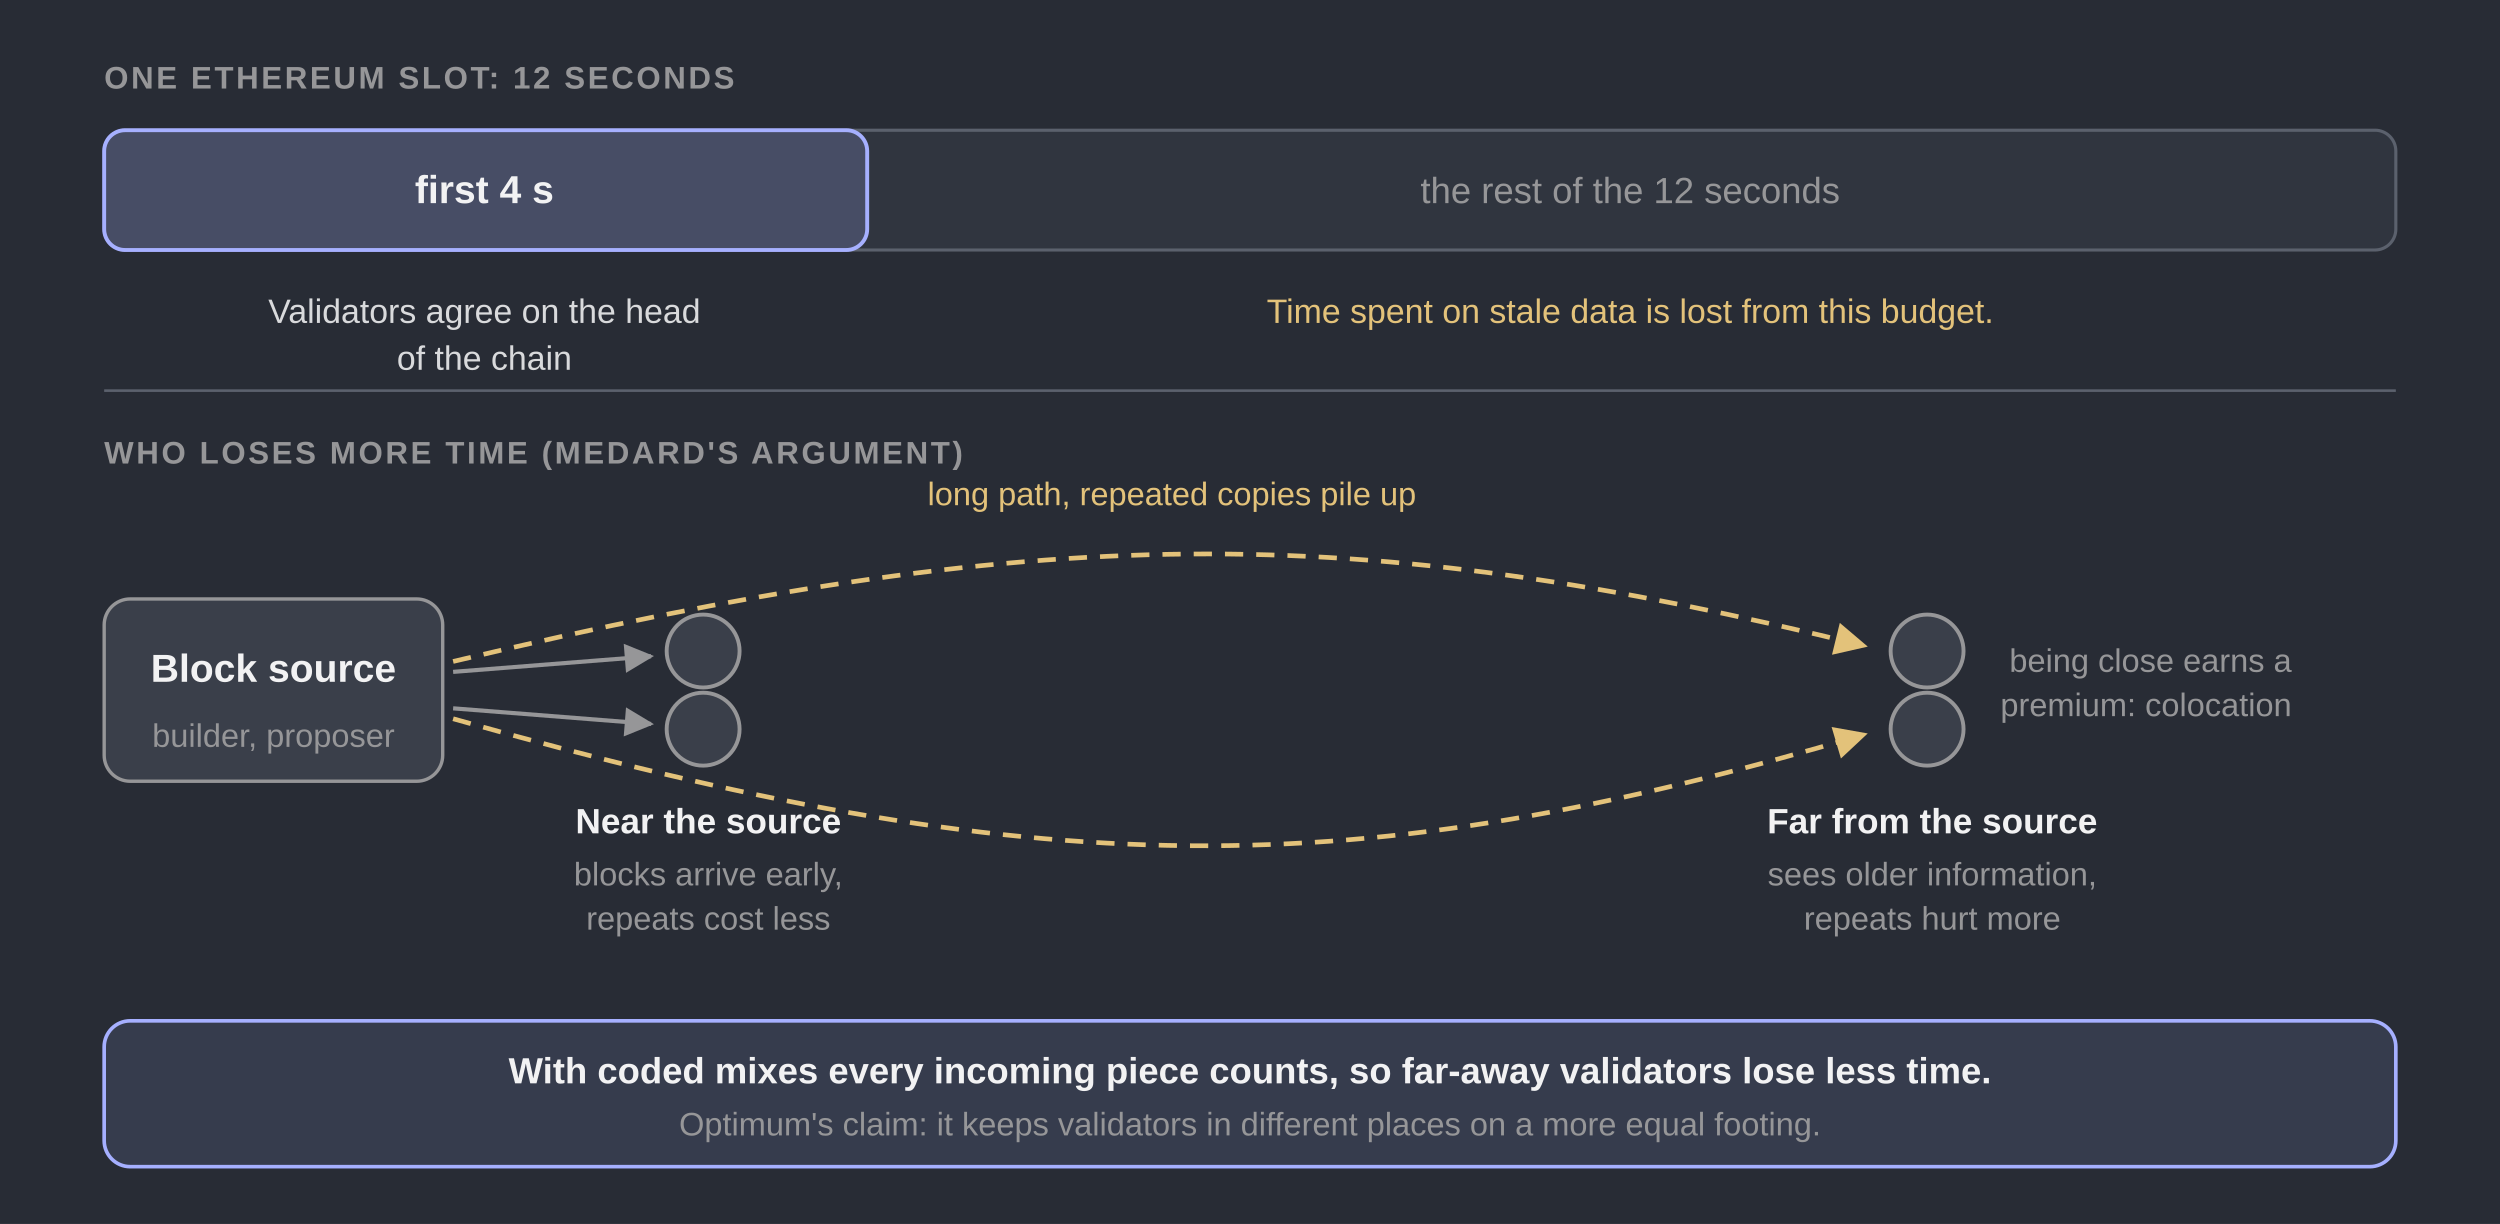
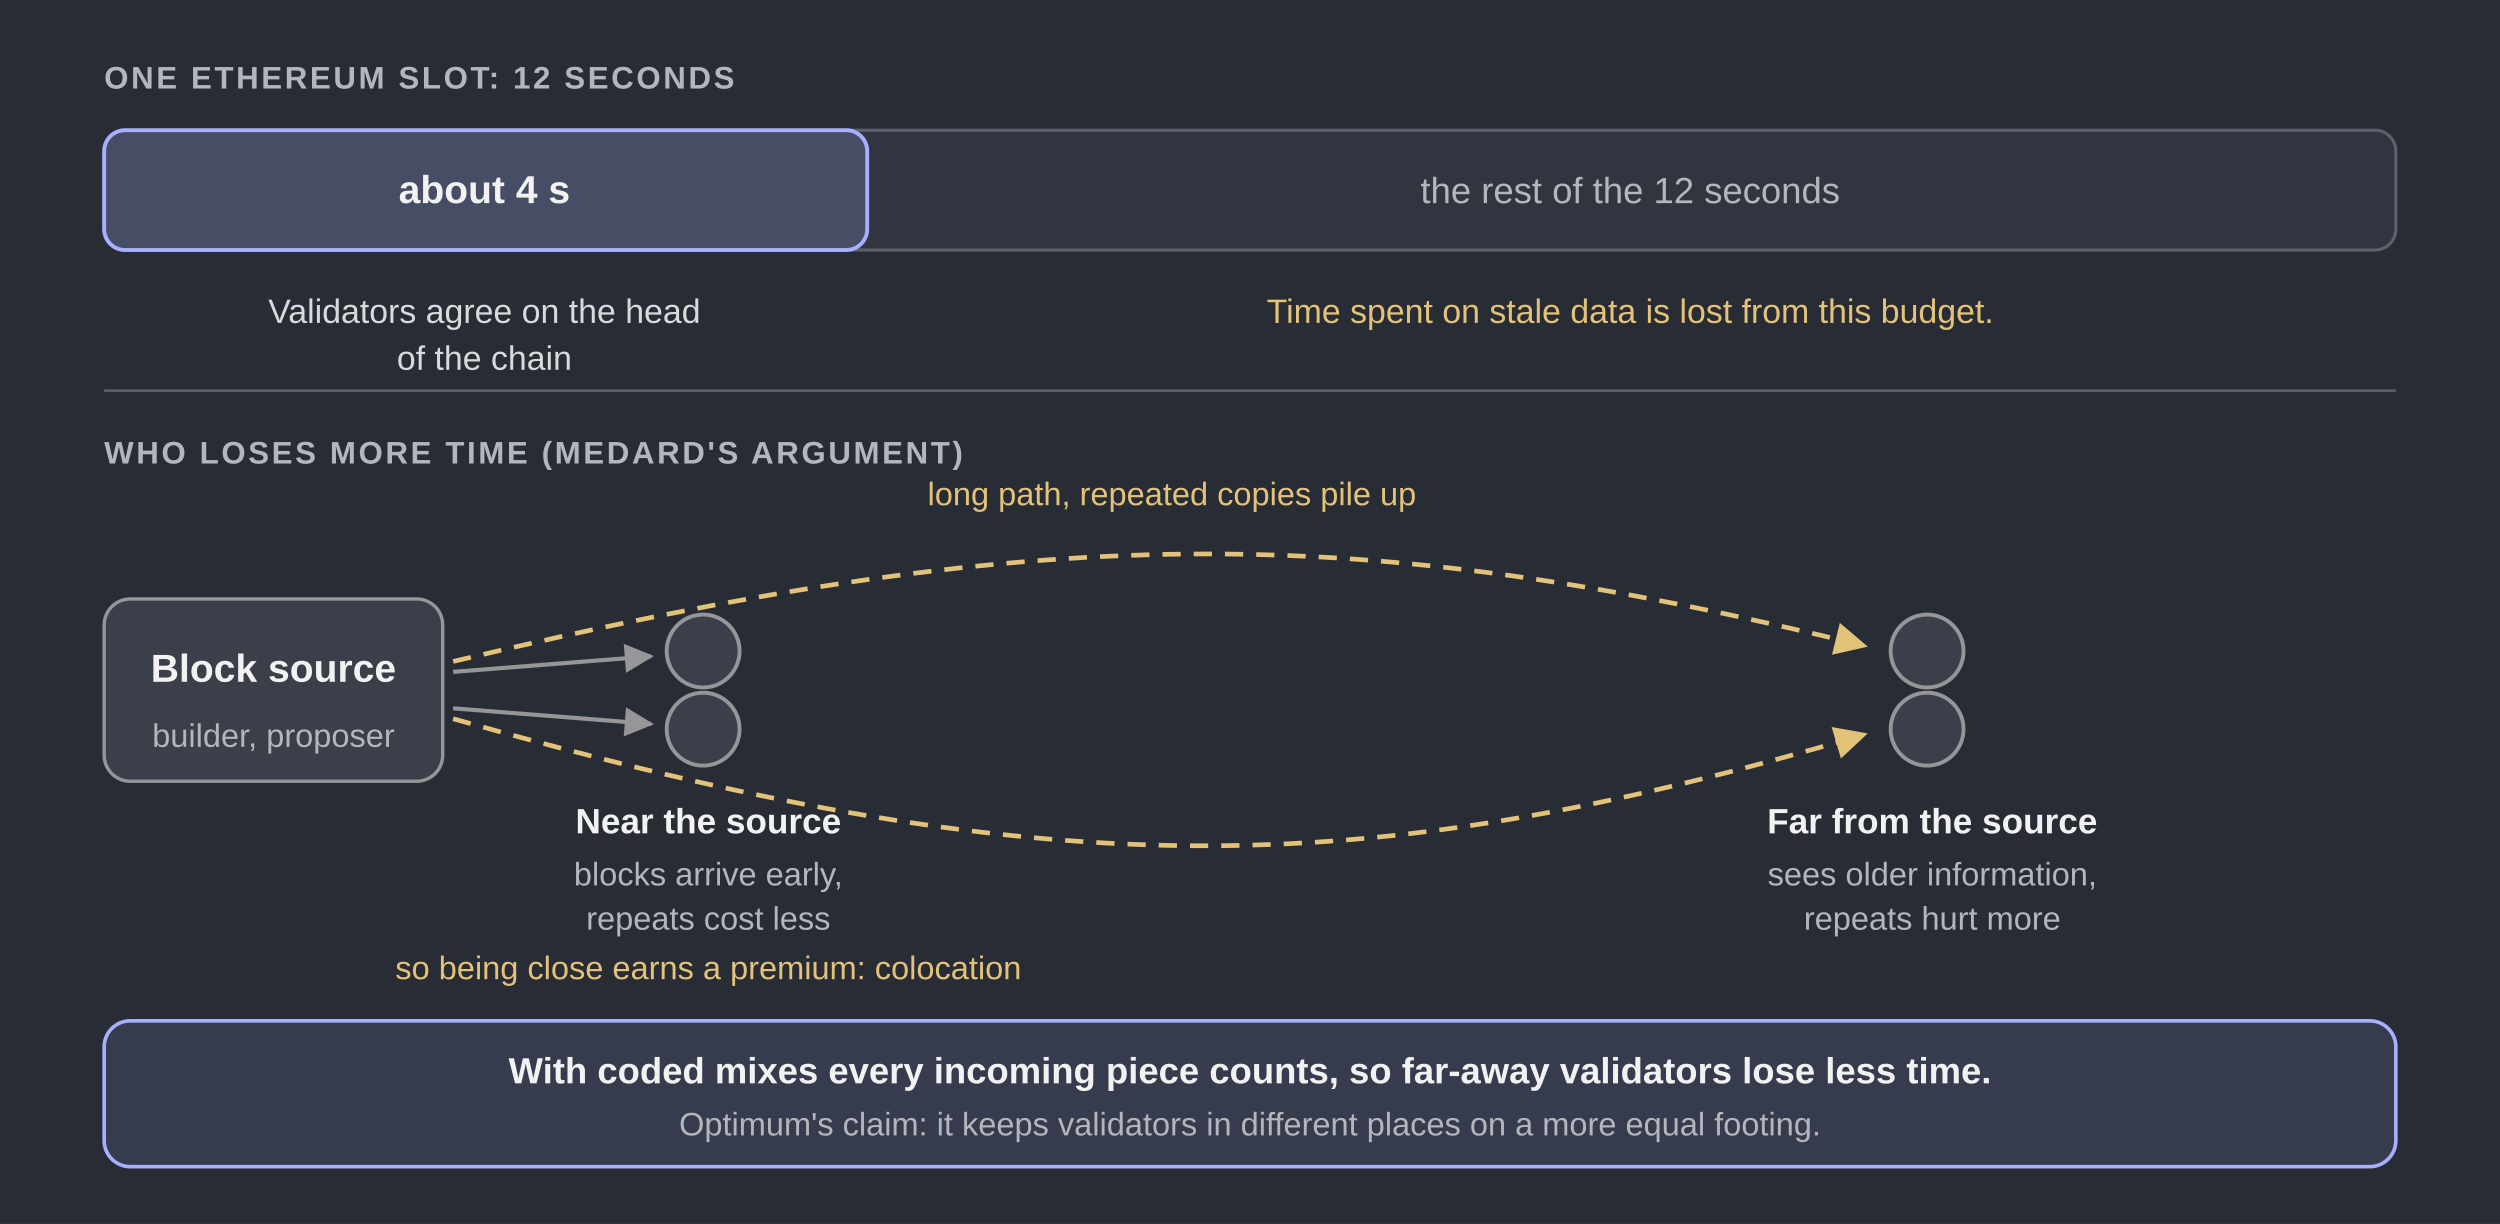
<svg xmlns="http://www.w3.org/2000/svg" viewBox="0 0 960 470" font-family="Helvetica Neue, Arial, sans-serif">
  <defs>
    <marker id="a" viewBox="0 0 10 10" refX="9" refY="5" markerWidth="7" markerHeight="7" orient="auto-start-reverse">
      <path d="M0 0L10 5L0 10z" fill="#969698" />
    </marker>
    <marker id="aw" viewBox="0 0 10 10" refX="9" refY="5" markerWidth="7" markerHeight="7" orient="auto-start-reverse">
      <path d="M0 0L10 5L0 10z" fill="#E3C27A" />
    </marker>
    <marker id="al" viewBox="0 0 10 10" refX="9" refY="5" markerWidth="7" markerHeight="7" orient="auto-start-reverse">
      <path d="M0 0L10 5L0 10z" fill="#A6B0FF" />
    </marker>
    <marker id="ab" viewBox="0 0 10 10" refX="9" refY="5" markerWidth="7" markerHeight="7" orient="auto-start-reverse">
      <path d="M0 0L10 5L0 10z" fill="#93C3EA" />
    </marker>
  </defs>
  <rect width="960" height="470" fill="#282C35" />
-   <text x="40" y="34" fill="#969698" font-size="12" font-weight="600" text-anchor="start" letter-spacing="1">ONE ETHEREUM SLOT: 12 SECONDS</text>
+   <text x="40" y="34" fill="#B4B6BC" font-size="12" font-weight="600" text-anchor="start" letter-spacing="1">ONE ETHEREUM SLOT: 12 SECONDS</text>
  <rect x="40" y="50" width="880" height="46" rx="8" fill="#30353F" stroke="#5B616D" stroke-width="1.2" />
  <rect x="40" y="50" width="293" height="46" rx="8" fill="rgba(166,176,255,0.20)" stroke="#A6B0FF" stroke-width="1.5" />
-   <text x="186" y="78" fill="#F2F2F3" font-size="15" font-weight="600" text-anchor="middle">first 4 s</text>
-   <text x="626" y="78" fill="#969698" font-size="14" font-weight="400" text-anchor="middle">the rest of the 12 seconds</text>
+   <text x="186" y="78" fill="#F2F2F3" font-size="15" font-weight="600" text-anchor="middle">about 4 s</text>
+   <text x="626" y="78" fill="#B4B6BC" font-size="14" font-weight="400" text-anchor="middle">the rest of the 12 seconds</text>
  <text x="186" y="124" fill="#D9DADC" font-size="13" font-weight="400" text-anchor="middle">Validators agree on the head</text>
  <text x="186" y="142" fill="#D9DADC" font-size="13" font-weight="400" text-anchor="middle">of the chain</text>
  <text x="626" y="124" fill="#E3C27A" font-size="13" font-weight="400" text-anchor="middle">Time spent on stale data is lost from this budget.</text>
  <line x1="40" y1="150" x2="920" y2="150" stroke="#5B616D" stroke-width="1" />
-   <text x="40" y="178" fill="#969698" font-size="12" font-weight="600" text-anchor="start" letter-spacing="1">WHO LOSES MORE TIME (MEDARD'S ARGUMENT)</text>
+   <text x="40" y="178" fill="#B4B6BC" font-size="12" font-weight="600" text-anchor="start" letter-spacing="1">WHO LOSES MORE TIME (MEDARD'S ARGUMENT)</text>
  <rect x="40" y="230" width="130" height="70" rx="10" fill="#3A3F4A" stroke="#969698" stroke-width="1.3" />
  <text x="105.0" y="261.8" fill="#F2F2F3" font-size="15" font-weight="600" text-anchor="middle">Block source</text>
-   <text x="105.0" y="286.8" fill="#969698" font-size="12.5" font-weight="400" text-anchor="middle">builder, proposer</text>
+   <text x="105.0" y="286.8" fill="#B4B6BC" font-size="12.5" font-weight="400" text-anchor="middle">builder, proposer</text>
  <circle cx="270" cy="250" r="14" fill="#3A3F4A" stroke="#969698" stroke-width="1.5" />
  <circle cx="270" cy="280" r="14" fill="#3A3F4A" stroke="#969698" stroke-width="1.5" />
  <line x1="174" y1="258" x2="250" y2="252" stroke="#969698" stroke-width="1.6" marker-end="url(#a)" />
  <line x1="174" y1="272" x2="250" y2="278" stroke="#969698" stroke-width="1.6" marker-end="url(#a)" />
  <text x="272" y="320" fill="#F2F2F3" font-size="13.5" font-weight="600" text-anchor="middle">Near the source</text>
-   <text x="272" y="340" fill="#969698" font-size="12.5" font-weight="400" text-anchor="middle">blocks arrive early,</text>
-   <text x="272" y="357" fill="#969698" font-size="12.5" font-weight="400" text-anchor="middle">repeats cost less</text>
+   <text x="272" y="340" fill="#B4B6BC" font-size="12.5" font-weight="400" text-anchor="middle">blocks arrive early,</text>
+   <text x="272" y="357" fill="#B4B6BC" font-size="12.5" font-weight="400" text-anchor="middle">repeats cost less</text>
  <circle cx="740" cy="250" r="14" fill="#3A3F4A" stroke="#969698" stroke-width="1.5" />
  <circle cx="740" cy="280" r="14" fill="#3A3F4A" stroke="#969698" stroke-width="1.5" />
  <path d="M174 254 C 400 200, 520 200, 716 248" stroke="#E3C27A" stroke-width="1.8" fill="none" stroke-dasharray="7 5" marker-end="url(#aw)" />
  <path d="M174 276 C 400 340, 520 340, 716 282" stroke="#E3C27A" stroke-width="1.8" fill="none" stroke-dasharray="7 5" marker-end="url(#aw)" />
  <text x="450" y="194" fill="#E3C27A" font-size="12.5" font-weight="400" text-anchor="middle">long path, repeated copies pile up</text>
  <text x="742" y="320" fill="#F2F2F3" font-size="13.5" font-weight="600" text-anchor="middle">Far from the source</text>
-   <text x="742" y="340" fill="#969698" font-size="12.5" font-weight="400" text-anchor="middle">sees older information,</text>
-   <text x="742" y="357" fill="#969698" font-size="12.5" font-weight="400" text-anchor="middle">repeats hurt more</text>
-   <text x="880" y="258" fill="#969698" font-size="12.5" font-weight="400" text-anchor="end">being close earns a</text>
-   <text x="880" y="275" fill="#969698" font-size="12.5" font-weight="400" text-anchor="end">premium: colocation</text>
+   <text x="742" y="340" fill="#B4B6BC" font-size="12.5" font-weight="400" text-anchor="middle">sees older information,</text>
+   <text x="742" y="357" fill="#B4B6BC" font-size="12.5" font-weight="400" text-anchor="middle">repeats hurt more</text>
+   <text x="272" y="376" fill="#E3C27A" font-size="12.5" font-weight="400" text-anchor="middle">so being close earns a premium: colocation</text>
  <rect x="40" y="392" width="880" height="56" rx="10" fill="rgba(166,176,255,0.12)" stroke="#A6B0FF" stroke-width="1.4" />
  <text x="480" y="416" fill="#F2F2F3" font-size="14" font-weight="600" text-anchor="middle">With coded mixes every incoming piece counts, so far-away validators lose less time.</text>
-   <text x="480" y="436" fill="#969698" font-size="12.5" font-weight="400" text-anchor="middle">Optimum's claim: it keeps validators in different places on a more equal footing.</text>
+   <text x="480" y="436" fill="#B4B6BC" font-size="12.5" font-weight="400" text-anchor="middle">Optimum's claim: it keeps validators in different places on a more equal footing.</text>
</svg>
